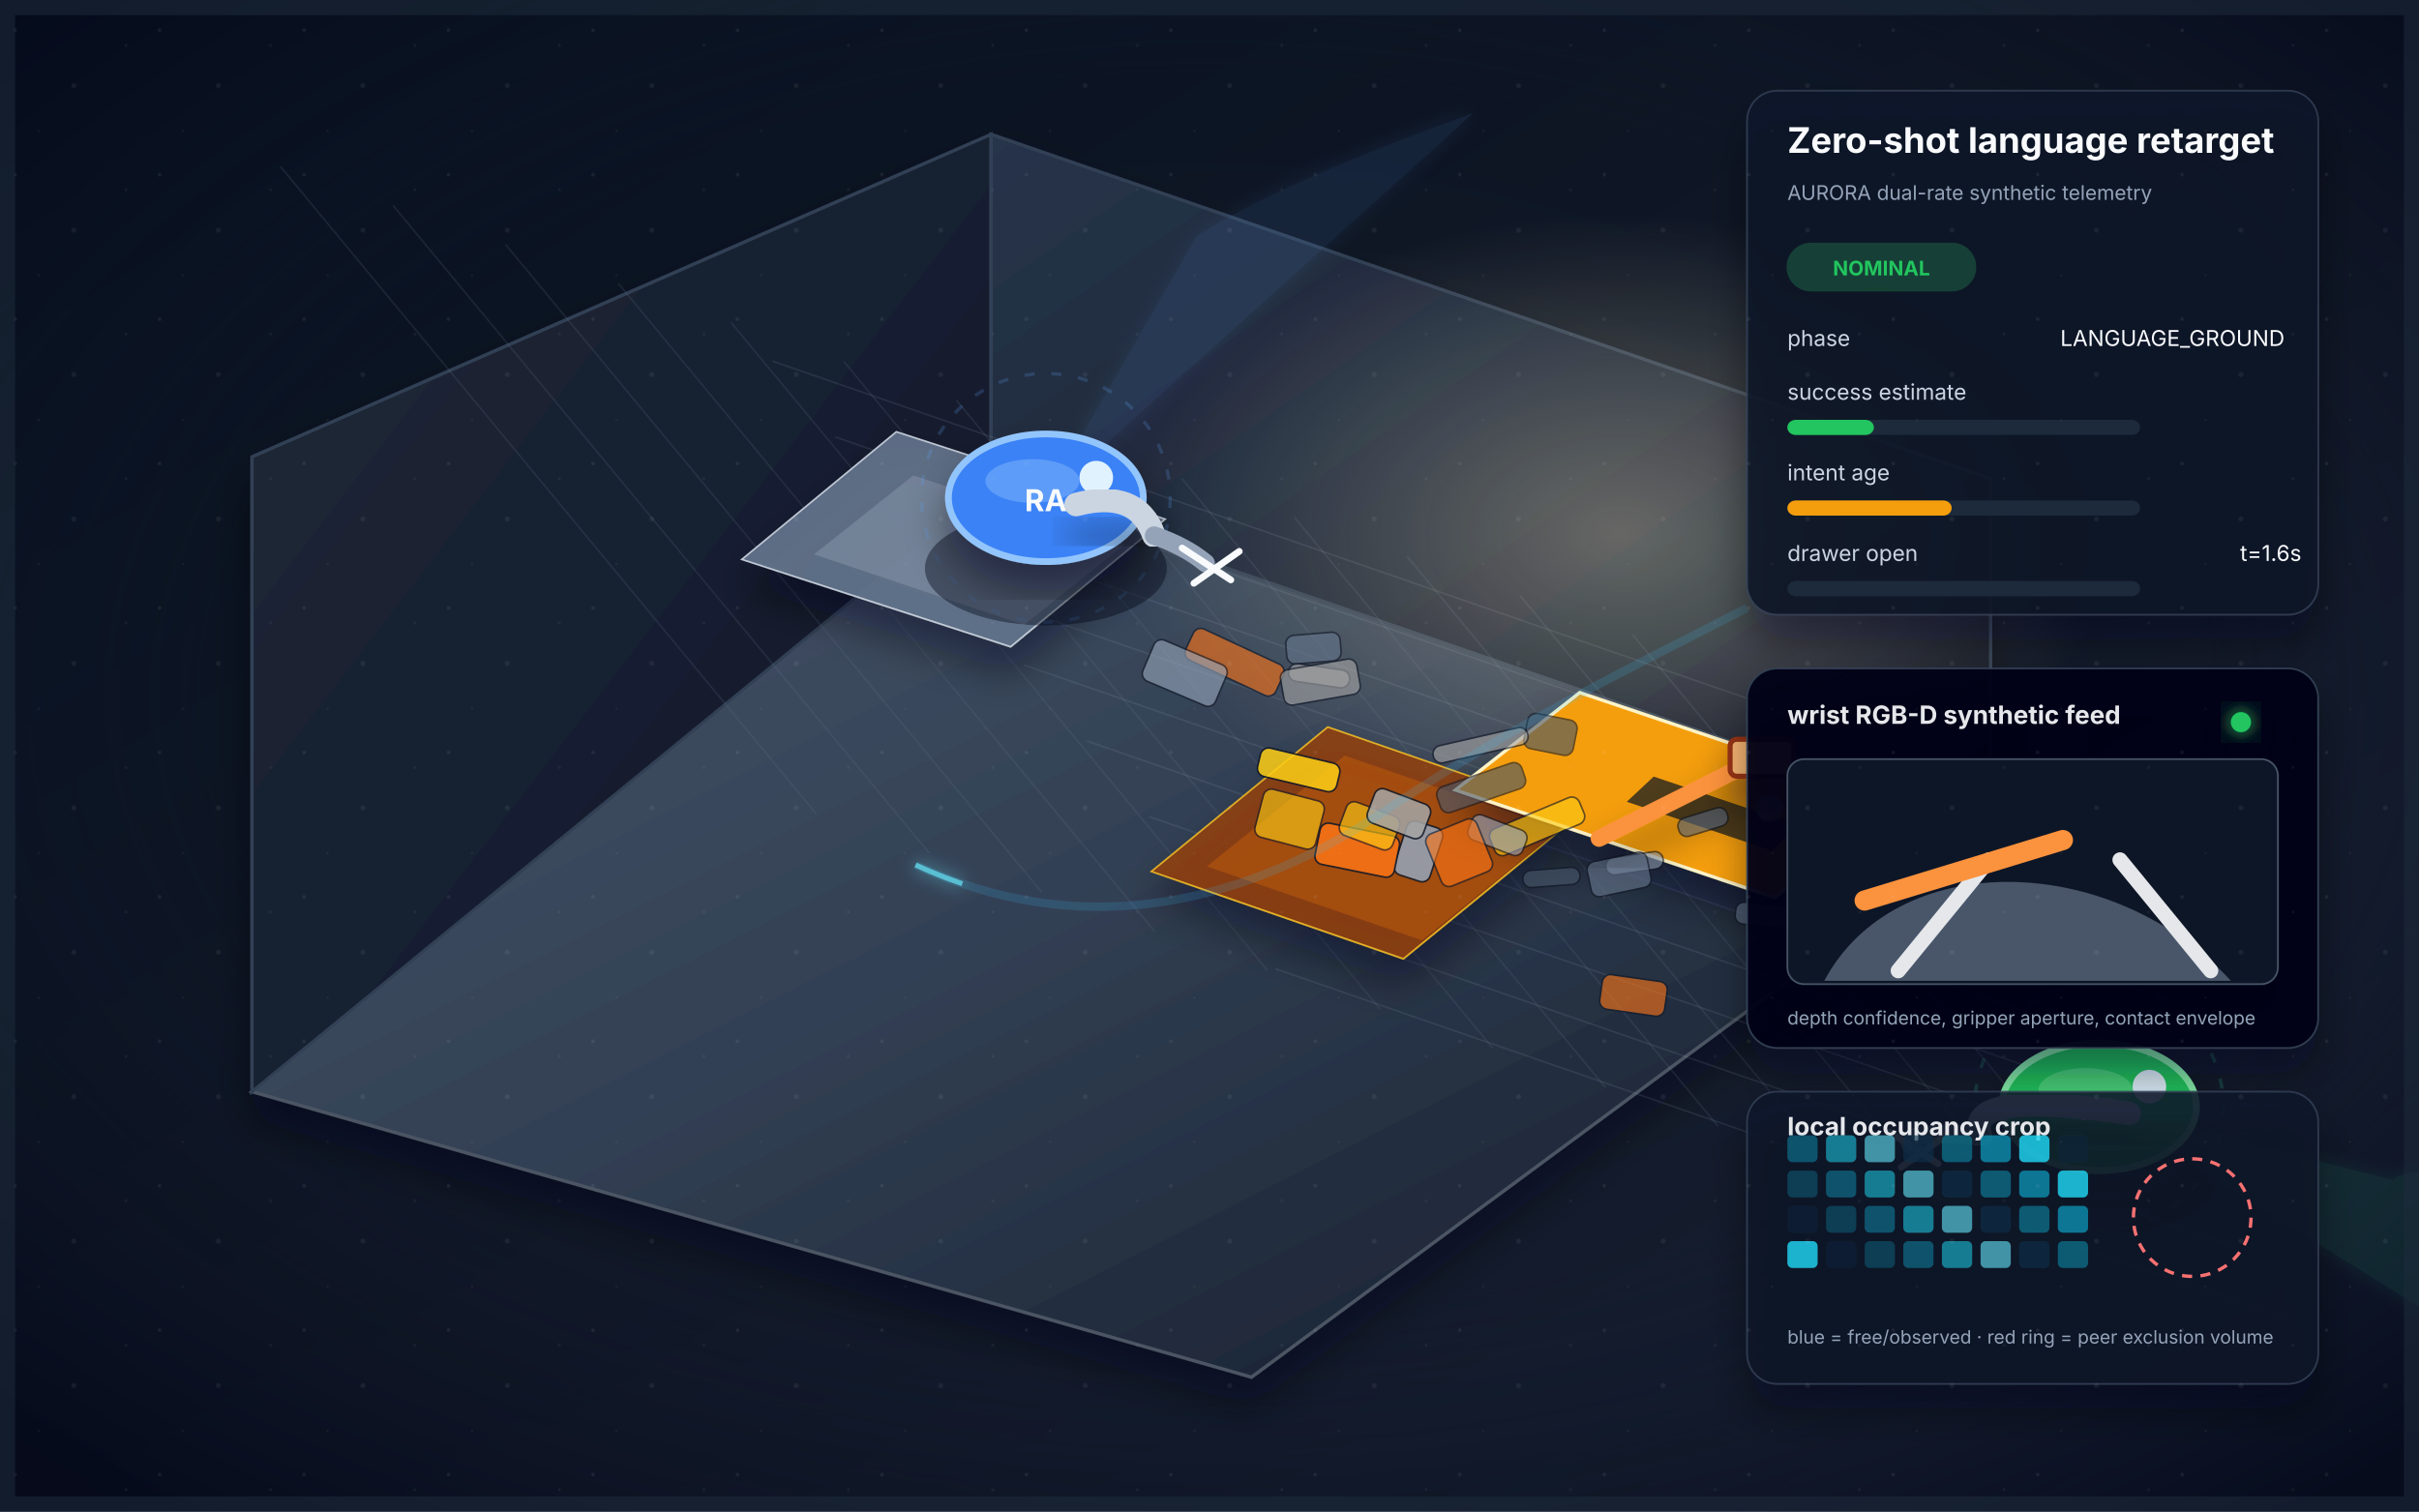
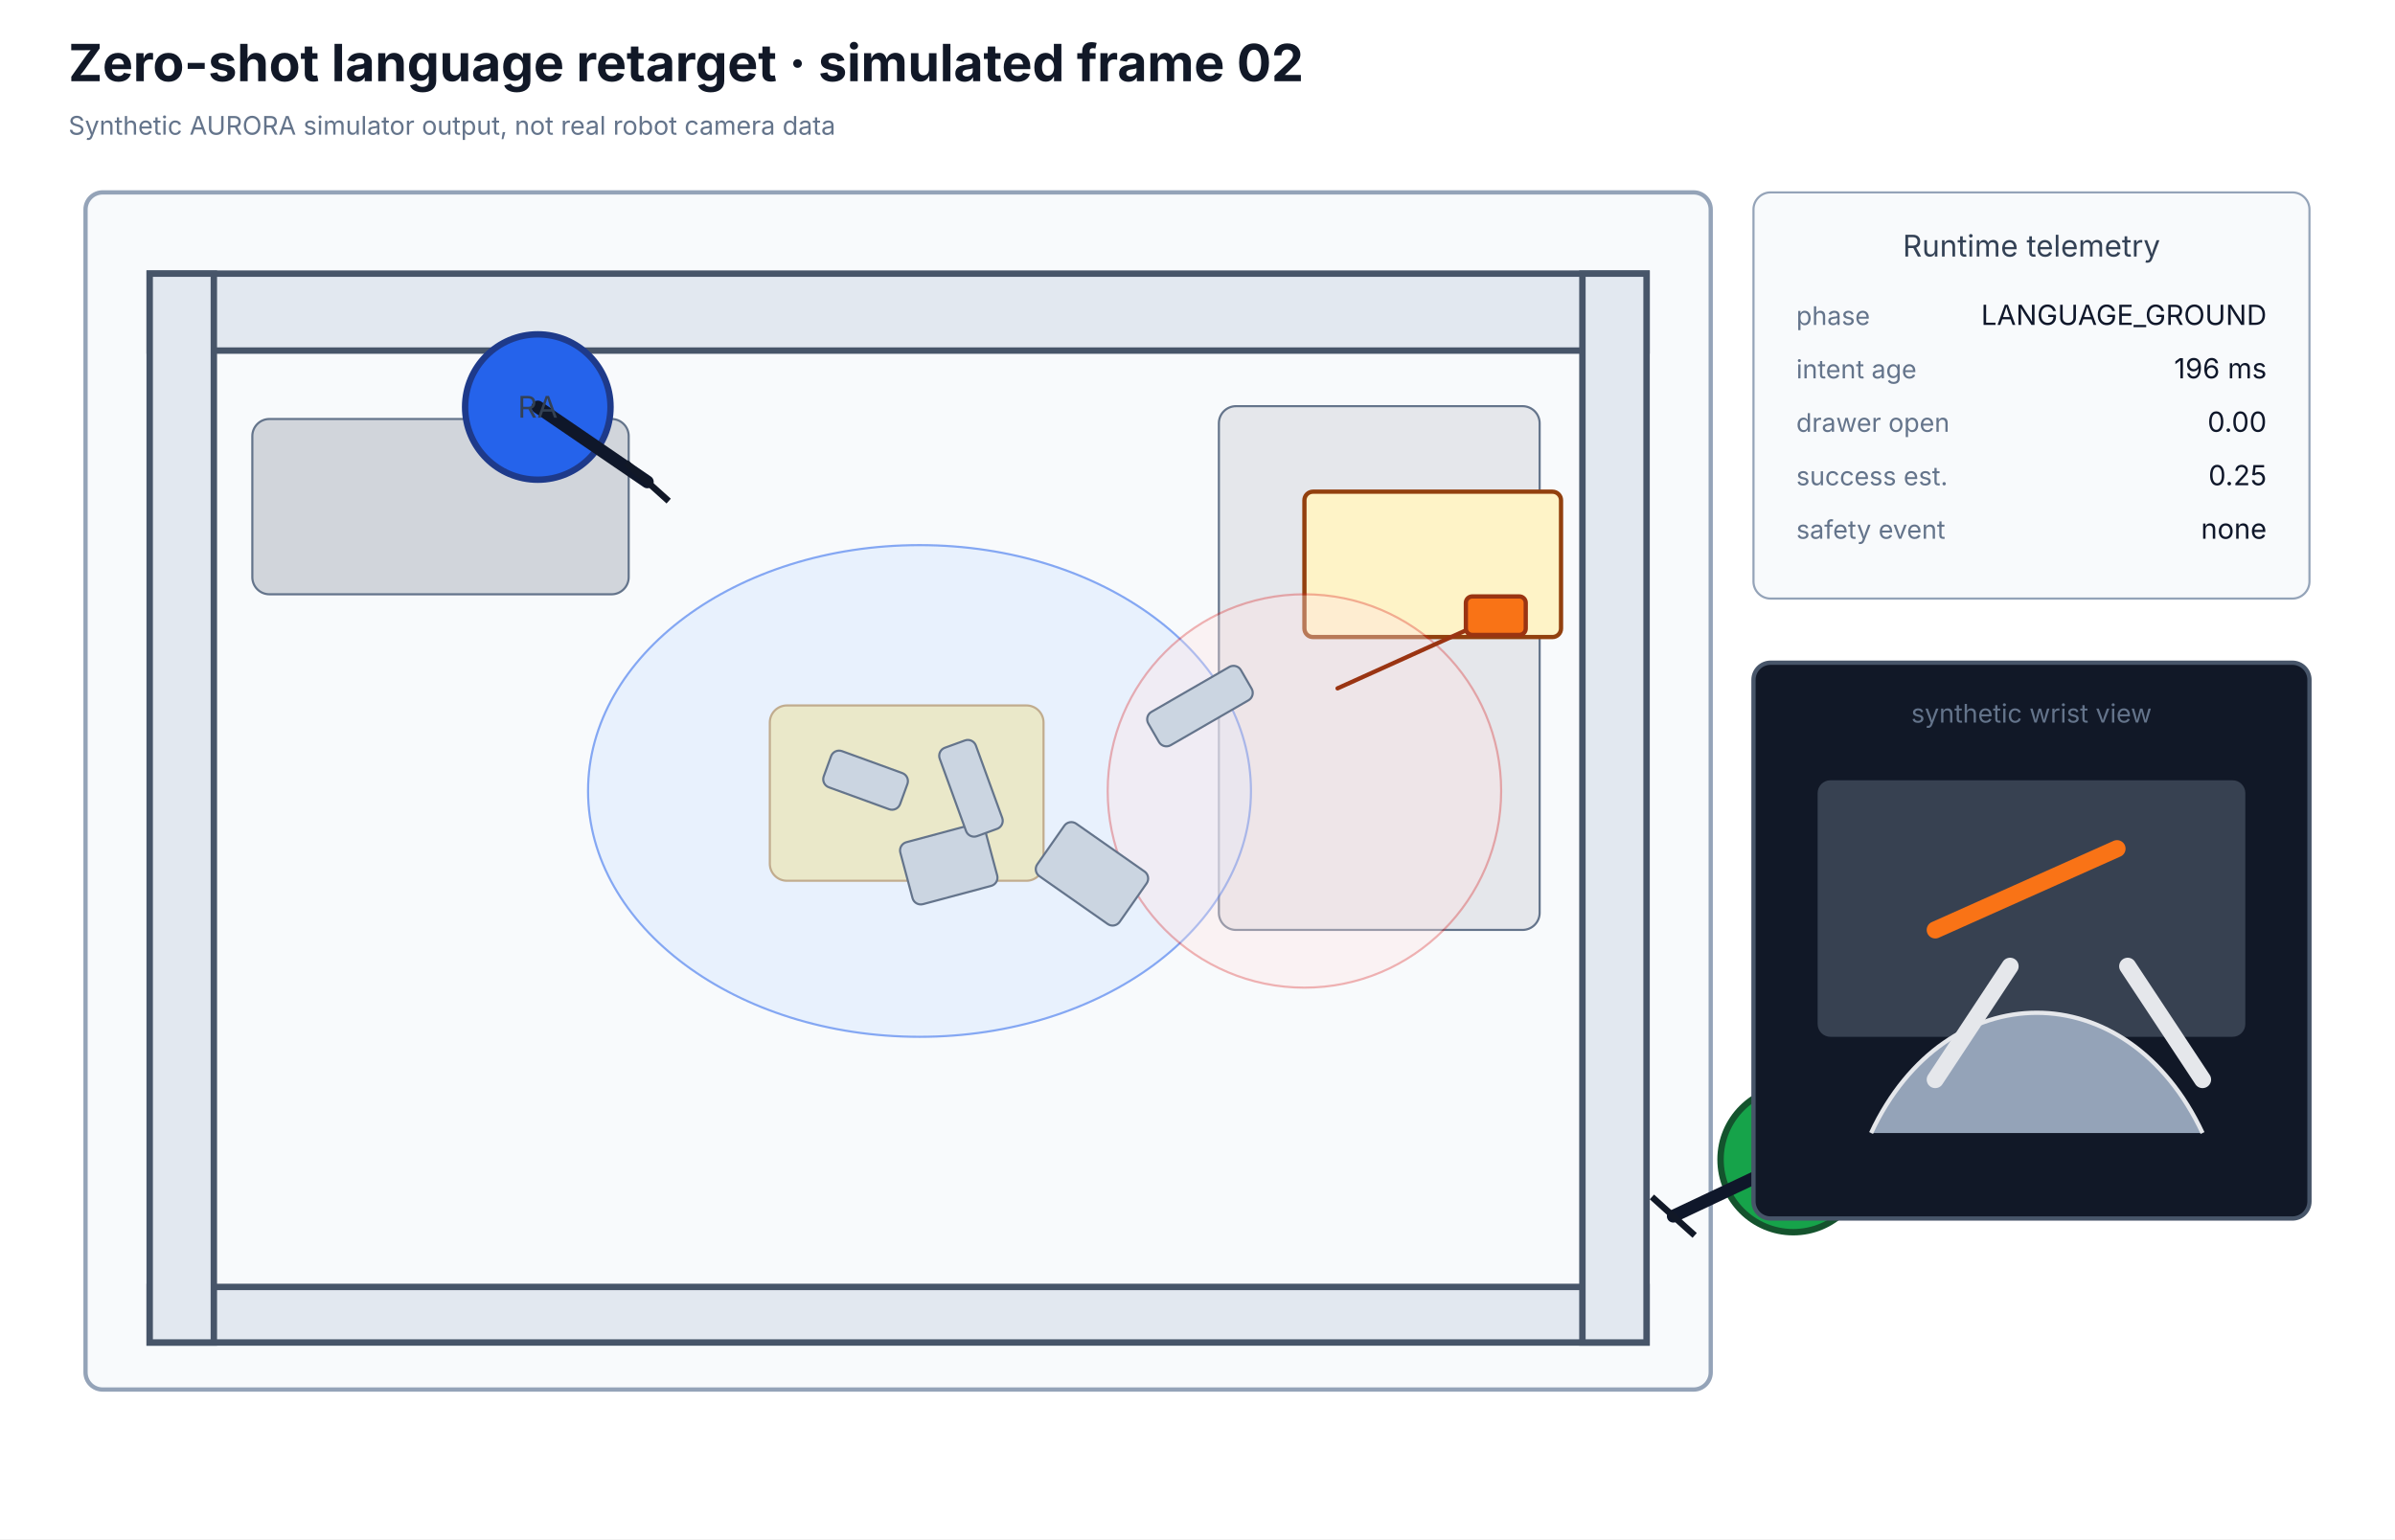
- <svg xmlns="http://www.w3.org/2000/svg" width="1440" height="900" viewBox="0 0 1440 900">
-   <defs>
-     <linearGradient id="bg" x1="0" y1="0" x2="1" y2="1">
-       <stop offset="0" stop-color="#07111f" />
-       <stop offset="0.55" stop-color="#111827" />
-       <stop offset="1" stop-color="#172033" />
-     </linearGradient>
-     <radialGradient id="vignette" cx="50%" cy="46%" r="70%">
-       <stop offset="0" stop-color="#ffffff" stop-opacity="0.07" />
-       <stop offset="0.58" stop-color="#0f172a" stop-opacity="0" />
-       <stop offset="1" stop-color="#020617" stop-opacity="0.82" />
-     </radialGradient>
-     <linearGradient id="floorGrad" x1="0" y1="0" x2="1" y2="1">
-       <stop offset="0" stop-color="#475569" />
-       <stop offset="0.45" stop-color="#334155" />
-       <stop offset="1" stop-color="#111827" />
-     </linearGradient>
-     <linearGradient id="wallLeft" x1="0" y1="0" x2="1" y2="1">
-       <stop offset="0" stop-color="#1f2937" />
-       <stop offset="1" stop-color="#0f172a" />
-     </linearGradient>
-     <linearGradient id="wallRight" x1="0" y1="0" x2="1" y2="1">
-       <stop offset="0" stop-color="#273449" />
-       <stop offset="1" stop-color="#111827" />
-     </linearGradient>
-     <radialGradient id="lamp" cx="50%" cy="50%" r="50%">
-       <stop offset="0" stop-color="#fef3c7" stop-opacity="0.60" />
-       <stop offset="1" stop-color="#fef3c7" stop-opacity="0" />
-     </radialGradient>
-     <pattern id="dust" width="86" height="86" patternUnits="userSpaceOnUse">
-       <circle cx="9" cy="18" r="1.1" fill="#e5e7eb" opacity="0.22" />
-       <circle cx="44" cy="51" r="1.5" fill="#f8fafc" opacity="0.18" />
-       <circle cx="75" cy="27" r="0.9" fill="#cbd5e1" opacity="0.18" />
-       <circle cx="23" cy="78" r="0.7" fill="#fef3c7" opacity="0.16" />
-     </pattern>
-     <filter id="softShadow" x="-30%" y="-30%" width="160%" height="160%">
-       <feDropShadow dx="0" dy="16" stdDeviation="12" flood-color="#020617" flood-opacity="0.45" />
-     </filter>
-     <filter id="glow" x="-50%" y="-50%" width="200%" height="200%">
-       <feGaussianBlur stdDeviation="5" result="coloredBlur" />
-       <feMerge>
-         <feMergeNode in="coloredBlur" />
-         <feMergeNode in="SourceGraphic" />
-       </feMerge>
-     </filter>
-   </defs>
-   <rect width="1440" height="900" fill="url(#bg)" />
-   <rect width="1440" height="900" fill="url(#vignette)" opacity="0.95" />
-   <g filter="url(#softShadow)">
-     <path d="M150 650 L590 290 L1185 495 L745 820 Z" fill="url(#floorGrad)" stroke="#4b5563" stroke-width="2" />
-     <path d="M150 650 L150 272 L590 80 L590 290 Z" fill="url(#wallLeft)" stroke="#334155" stroke-width="2" />
-     <path d="M590 80 L1185 285 L1185 495 L590 290 Z" fill="url(#wallRight)" stroke="#334155" stroke-width="2" />
-   </g>
-   <line x1="166.9" y1="99.1" x2="486.1" y2="484.8" stroke="#64748b" stroke-width="1" opacity="0.18" />
-   <line x1="234.0" y1="122.3" x2="553.2" y2="508.0" stroke="#64748b" stroke-width="1" opacity="0.18" />
-   <line x1="301.0" y1="145.6" x2="620.2" y2="531.3" stroke="#64748b" stroke-width="1" opacity="0.18" />
-   <line x1="368.1" y1="168.8" x2="687.3" y2="554.5" stroke="#64748b" stroke-width="1" opacity="0.18" />
-   <line x1="435.2" y1="192.0" x2="754.4" y2="577.7" stroke="#64748b" stroke-width="1" opacity="0.18" />
-   <line x1="502.3" y1="215.2" x2="821.5" y2="600.9" stroke="#64748b" stroke-width="1" opacity="0.18" />
-   <line x1="569.4" y1="238.4" x2="888.6" y2="624.1" stroke="#64748b" stroke-width="1" opacity="0.18" />
-   <line x1="636.4" y1="261.7" x2="955.6" y2="647.4" stroke="#64748b" stroke-width="1" opacity="0.18" />
-   <line x1="703.5" y1="284.9" x2="1022.7" y2="670.6" stroke="#64748b" stroke-width="1" opacity="0.18" />
-   <line x1="770.6" y1="308.1" x2="1089.8" y2="693.8" stroke="#64748b" stroke-width="1" opacity="0.18" />
-   <line x1="837.7" y1="331.3" x2="1156.9" y2="717.0" stroke="#64748b" stroke-width="1" opacity="0.18" />
-   <line x1="904.8" y1="354.5" x2="1224.0" y2="740.2" stroke="#64748b" stroke-width="1" opacity="0.18" />
-   <line x1="971.8" y1="377.8" x2="1291.0" y2="763.5" stroke="#64748b" stroke-width="1" opacity="0.18" />
-   <line x1="459.8" y1="215.0" x2="1068.2" y2="425.6" stroke="#94a3b8" stroke-width="1" opacity="0.14" />
-   <line x1="497.2" y1="260.2" x2="1105.6" y2="470.8" stroke="#94a3b8" stroke-width="1" opacity="0.14" />
-   <line x1="534.7" y1="305.5" x2="1143.1" y2="516.1" stroke="#94a3b8" stroke-width="1" opacity="0.14" />
-   <line x1="572.1" y1="350.7" x2="1180.5" y2="561.3" stroke="#94a3b8" stroke-width="1" opacity="0.14" />
-   <line x1="609.6" y1="396.0" x2="1218.0" y2="606.6" stroke="#94a3b8" stroke-width="1" opacity="0.14" />
-   <line x1="647.0" y1="441.2" x2="1255.4" y2="651.8" stroke="#94a3b8" stroke-width="1" opacity="0.14" />
-   <line x1="684.4" y1="486.4" x2="1292.8" y2="697.0" stroke="#94a3b8" stroke-width="1" opacity="0.14" />
-   <line x1="721.9" y1="531.7" x2="1330.3" y2="742.3" stroke="#94a3b8" stroke-width="1" opacity="0.14" />
-   <line x1="759.3" y1="576.9" x2="1367.7" y2="787.5" stroke="#94a3b8" stroke-width="1" opacity="0.14" />
-   <ellipse cx="965" cy="318" rx="290" ry="190" fill="url(#lamp)" opacity="0.55" />
-   <g filter="url(#softShadow)">
-     <path d="M533.6 257.1 l160 52 l-92 76 l-160 -52z" fill="#64748b" stroke="#cbd5e1" opacity="0.92" />
-     <path d="M543.6 283.1 l126 41 l-60 48 l-125 -42z" fill="#94a3b8" opacity="0.35" />
-   </g>
-   <g filter="url(#softShadow)">
-     <path d="M790.4 432.9 l150 52 l-105 86 l-150 -52z" fill="#92400e" stroke="#fbbf24" opacity="0.86" />
-     <path d="M800.4 449.9 l128 44 l-82 66 l-128 -44z" fill="#b45309" opacity="0.65" />
-   </g>
-   <g filter="url(#softShadow)">
-     <path d="M940.4 412.4 l190 64 l-74 58 l-190 -64z" fill="#f59e0b" stroke="#fef3c7" stroke-width="2" />
-     <path d="M984.4 462.4 l86 29 l-16 15 l-86 -29z" fill="#111827" opacity="0.72" />
-     <circle cx="1053.4" cy="481.4" r="8" fill="#fef3c7" />
-   </g>
-   <rect x="838.9" y="487.5" width="22.4" height="33.6" rx="5" fill="#94a3b8" stroke="#111827" opacity="0.86" transform="rotate(18.0 838.9 487.5)" />
-   <rect x="997.6" y="488.5" width="30.4" height="11.3" rx="5" fill="#64748b" stroke="#111827" opacity="0.62" transform="rotate(-17.1 997.6 488.5)" />
-   <rect x="753.3" y="468.7" width="37.4" height="29.6" rx="5" fill="#facc15" stroke="#111827" opacity="0.62" transform="rotate(14.6 753.3 468.7)" />
-   <rect x="767.9" y="394.4" width="36.6" height="10.7" rx="5" fill="#a3a3a3" stroke="#111827" opacity="0.62" transform="rotate(8.3 767.9 394.4)" />
-   <rect x="712.4" y="372.5" width="59.3" height="20.5" rx="5" fill="#f97316" stroke="#111827" opacity="0.62" transform="rotate(25.0 712.4 372.5)" />
-   <rect x="1061.7" y="571.2" width="32.5" height="13.5" rx="5" fill="#475569" stroke="#111827" opacity="0.86" transform="rotate(-14.2 1061.7 571.2)" />
-   <rect x="955.2" y="511.4" width="34.5" height="10.4" rx="5" fill="#94a3b8" stroke="#111827" opacity="0.62" transform="rotate(-8.3 955.2 511.4)" />
-   <rect x="765.0" y="378.7" width="32.5" height="17.1" rx="5" fill="#64748b" stroke="#111827" opacity="0.62" transform="rotate(-4.7 765.0 378.7)" />
-   <rect x="885.1" y="495.3" width="57.7" height="17.1" rx="5" fill="#facc15" stroke="#111827" opacity="0.62" transform="rotate(-22.7 885.1 495.3)" />
-   <rect x="761.4" y="399.6" width="46.2" height="21.4" rx="5" fill="#a3a3a3" stroke="#111827" opacity="0.62" transform="rotate(-10.0 761.4 399.6)" />
-   <rect x="786.8" y="489.2" width="48.2" height="25.0" rx="5" fill="#f97316" stroke="#111827" opacity="0.86" transform="rotate(11.4 786.8 489.2)" />
-   <rect x="910.4" y="423.9" width="29.9" height="21.3" rx="5" fill="#475569" stroke="#111827" opacity="0.62" transform="rotate(11.3 910.4 423.9)" />
-   <rect x="877.9" y="483.6" width="34.9" height="15.9" rx="5" fill="#94a3b8" stroke="#111827" opacity="0.62" transform="rotate(20.9 877.9 483.6)" />
-   <rect x="1033.7" y="536.7" width="41.6" height="13.1" rx="5" fill="#64748b" stroke="#111827" opacity="0.62" transform="rotate(5.7 1033.7 536.7)" />
-   <rect x="803.2" y="475.9" width="33.7" height="21.2" rx="5" fill="#facc15" stroke="#111827" opacity="0.62" transform="rotate(20.5 803.2 475.9)" />
-   <rect x="820.0" y="468.1" width="35.4" height="21.7" rx="5" fill="#a3a3a3" stroke="#111827" opacity="0.86" transform="rotate(20.6 820.0 468.1)" />
-   <rect x="954.5" y="579.6" width="39.1" height="20.9" rx="5" fill="#f97316" stroke="#111827" opacity="0.62" transform="rotate(8.1 954.5 579.6)" />
-   <rect x="906.1" y="518.6" width="34.2" height="10.3" rx="5" fill="#475569" stroke="#111827" opacity="0.62" transform="rotate(-4.3 906.1 518.6)" />
-   <rect x="688.8" y="379.3" width="47.1" height="26.6" rx="5" fill="#94a3b8" stroke="#111827" opacity="0.62" transform="rotate(23.0 688.8 379.3)" />
-   <rect x="943.8" y="514.0" width="36.5" height="21.4" rx="5" fill="#64748b" stroke="#111827" opacity="0.62" transform="rotate(-11.9 943.8 514.0)" />
-   <rect x="751.5" y="444.3" width="48.5" height="17.4" rx="5" fill="#facc15" stroke="#111827" opacity="0.86" transform="rotate(13.4 751.5 444.3)" />
-   <rect x="852.0" y="445.1" width="57.8" height="10.5" rx="5" fill="#a3a3a3" stroke="#111827" opacity="0.62" transform="rotate(-12.9 852.0 445.1)" />
-   <rect x="847.2" y="498.3" width="32.6" height="33.6" rx="5" fill="#f97316" stroke="#111827" opacity="0.62" transform="rotate(-22.1 847.2 498.3)" />
-   <rect x="853.9" y="470.0" width="53.3" height="16.1" rx="5" fill="#475569" stroke="#111827" opacity="0.62" transform="rotate(-18.9 853.9 470.0)" />
-   <path d="M622.6 296.4 l90.0 -155.9 q46 -30 164.4 -73.2 z" fill="#60a5fa" opacity="0.10" filter="url(#glow)" />
-   <circle cx="622.6" cy="296.4" r="74" fill="none" stroke="#60a5fa" stroke-width="2" opacity="0.20" stroke-dasharray="6 10" />
-   <path d="M1249.5 659.0 l174.7 43.5 q46 -30 115.7 137.9 z" fill="#34d399" opacity="0.10" filter="url(#glow)" />
-   <circle cx="1249.5" cy="659.0" r="74" fill="none" stroke="#34d399" stroke-width="2" opacity="0.20" stroke-dasharray="6 10" />
-   <g filter="url(#softShadow)">
-     <path d="M951.9 499.2 L1043.9 453.2" stroke="#fb923c" stroke-width="10" stroke-linecap="round" />
-     <rect x="1029.9" y="440.2" width="38" height="22" rx="4" fill="#fdba74" stroke="#9a3412" stroke-width="3" />
-   </g>
-   <ellipse cx="622.6" cy="338.4" rx="72" ry="34" fill="#020617" opacity="0.42" />
-   <g filter="url(#softShadow)">
-     <ellipse cx="622.6" cy="296.4" rx="58" ry="38" fill="#3b82f6" stroke="#93c5fd" stroke-width="4" />
-     <ellipse cx="614.6" cy="286.4" rx="28" ry="13" fill="#93c5fd" opacity="0.38" />
-     <circle cx="652.6" cy="284.4" r="10" fill="#e0f2fe" />
-     <text x="622.6" y="304.4" font-family="Inter,Arial,sans-serif" font-size="18" font-weight="700" text-anchor="middle" fill="#f8fafc">RA</text>
-   </g>
-   <path d="M640.6 300.4 Q677.0 290.9 687.0 318.9" stroke="#cbd5e1" stroke-width="14" stroke-linecap="round" fill="none" filter="url(#softShadow)" />
-   <path d="M687.0 318.9 Q705.7 325.3 717.7 335.3" stroke="#94a3b8" stroke-width="11" stroke-linecap="round" fill="none" />
-   <path d="M703.7 326.3 L732.7 345.3 M710.7 347.3 L737.7 328.3" stroke="#f8fafc" stroke-width="4" stroke-linecap="round" />
-   <ellipse cx="1249.5" cy="701.0" rx="72" ry="34" fill="#020617" opacity="0.42" />
-   <g filter="url(#softShadow)">
-     <ellipse cx="1249.5" cy="659.0" rx="58" ry="38" fill="#22c55e" stroke="#86efac" stroke-width="4" />
-     <ellipse cx="1241.5" cy="649.0" rx="28" ry="13" fill="#86efac" opacity="0.38" />
-     <circle cx="1279.5" cy="647.0" r="10" fill="#e0f2fe" />
-     <text x="1249.5" y="667.0" font-family="Inter,Arial,sans-serif" font-size="18" font-weight="700" text-anchor="middle" fill="#f8fafc">RB</text>
-   </g>
-   <path d="M1267.5 663.0 Q1168.9 648.1 1178.9 676.1" stroke="#cbd5e1" stroke-width="14" stroke-linecap="round" fill="none" filter="url(#softShadow)" />
-   <path d="M1178.9 676.1 Q1126.7 673.0 1138.7 683.0" stroke="#94a3b8" stroke-width="11" stroke-linecap="round" fill="none" />
-   <path d="M1124.7 674.0 L1153.7 693.0 M1131.7 695.0 L1158.7 676.0" stroke="#f8fafc" stroke-width="4" stroke-linecap="round" />
-   <path d="M545 515 C642 560, 735 540, 818 487 C903 430, 970 398, 1040 362" fill="none" stroke="#38bdf8" stroke-width="5" opacity="0.16" />
-   <path d="M545 515 C642 560, 735 540, 818 487 C903 430, 970 398, 1040 362" fill="none" stroke="#67e8f9" stroke-width="3" opacity="0.72" stroke-dasharray="30.0 800" filter="url(#glow)" />
-   <g filter="url(#softShadow)">
-     <rect x="1040" y="54" width="340" height="312" rx="18" fill="#0f172a" opacity="0.88" stroke="#334155" />
-     <text x="1064" y="91" font-family="Inter,Arial,sans-serif" font-size="21" font-weight="700" fill="#f8fafc">Zero-shot language retarget</text>
-     <text x="1064" y="119" font-family="Inter,Arial,sans-serif" font-size="12" fill="#94a3b8">AURORA dual-rate synthetic telemetry</text>
-     <rect x="1064" y="145" width="112" height="28" rx="14" fill="#22c55e" opacity="0.23" stroke="#22c55e" />
-     <text x="1120" y="164" font-family="Inter,Arial,sans-serif" font-size="12" font-weight="700" text-anchor="middle" fill="#22c55e">NOMINAL</text>
-     <text x="1064" y="206" font-family="Inter,Arial,sans-serif" font-size="13" fill="#cbd5e1">phase</text>
-     <text x="1360" y="206" font-family="Inter,Arial,sans-serif" font-size="13" text-anchor="end" fill="#f8fafc">LANGUAGE_GROUND</text>
-     <text x="1064" y="238" font-family="Inter,Arial,sans-serif" font-size="13" fill="#cbd5e1">success estimate</text>
-     <rect x="1064" y="250" width="210" height="9" rx="5" fill="#1e293b" />
-     <rect x="1064" y="250" width="51.5" height="9" rx="5" fill="#22c55e" />
-     <text x="1064" y="286" font-family="Inter,Arial,sans-serif" font-size="13" fill="#cbd5e1">intent age</text>
-     <rect x="1064" y="298" width="210" height="9" rx="5" fill="#1e293b" />
-     <rect x="1064" y="298" width="97.8" height="9" rx="5" fill="#f59e0b" />
-     <text x="1064" y="334" font-family="Inter,Arial,sans-serif" font-size="13" fill="#cbd5e1">drawer open</text>
-     <rect x="1064" y="346" width="210" height="9" rx="5" fill="#1e293b" />
-     <rect x="1064" y="346" width="0.0" height="9" rx="5" fill="#38bdf8" />
-     <text x="1370" y="334" font-family="Inter,Arial,sans-serif" font-size="13" text-anchor="end" fill="#f8fafc">t=1.6s</text>
-   </g>
-   <g filter="url(#softShadow)">
-     <rect x="1040" y="398" width="340" height="226" rx="18" fill="#020617" opacity="0.94" stroke="#334155" />
-     <text x="1064" y="431" font-family="Inter,Arial,sans-serif" font-size="15" font-weight="700" fill="#e5e7eb">wrist RGB-D synthetic feed</text>
-     <rect x="1064" y="452" width="292" height="134" rx="10" fill="#111827" stroke="#475569" />
-     <path d="M1086 584 C1128 505, 1256 506, 1328 584" fill="#64748b" opacity="0.68" />
-     <line x1="1130" y1="578" x2="1184" y2="512" stroke="#e5e7eb" stroke-width="9" stroke-linecap="round" />
-     <line x1="1262" y1="512" x2="1316" y2="578" stroke="#e5e7eb" stroke-width="9" stroke-linecap="round" />
-     <path d="M1110 536.2 L1228 500.2" stroke="#fb923c" stroke-width="12" stroke-linecap="round" />
-     <circle cx="1334" cy="430" r="6" fill="#22c55e" filter="url(#glow)" />
-     <text x="1064" y="610" font-family="Inter,Arial,sans-serif" font-size="11" fill="#94a3b8">depth confidence, gripper aperture, contact envelope</text>
-   </g>
-   <g filter="url(#softShadow)">
-     <rect x="1040" y="650" width="340" height="174" rx="18" fill="#0f172a" opacity="0.88" stroke="#334155" />
-     <text x="1064" y="676" font-family="Inter,Arial,sans-serif" font-size="15" font-weight="700" fill="#e5e7eb">local occupancy crop</text>
-     <rect x="1064" y="676" width="18" height="16" rx="3" fill="#0891b2" opacity="0.47" />
-     <rect x="1087" y="676" width="18" height="16" rx="3" fill="#22d3ee" opacity="0.53" />
-     <rect x="1110" y="676" width="18" height="16" rx="3" fill="#67e8f9" opacity="0.59" />
-     <rect x="1133" y="676" width="18" height="16" rx="3" fill="#082f49" opacity="0.65" />
-     <rect x="1156" y="676" width="18" height="16" rx="3" fill="#0e7490" opacity="0.71" />
-     <rect x="1179" y="676" width="18" height="16" rx="3" fill="#0891b2" opacity="0.77" />
-     <rect x="1202" y="676" width="18" height="16" rx="3" fill="#22d3ee" opacity="0.83" />
-     <rect x="1225" y="676" width="18" height="16" rx="3" fill="#082f49" opacity="0.35" />
-     <rect x="1064" y="697" width="18" height="16" rx="3" fill="#0e7490" opacity="0.41" />
-     <rect x="1087" y="697" width="18" height="16" rx="3" fill="#0891b2" opacity="0.47" />
-     <rect x="1110" y="697" width="18" height="16" rx="3" fill="#22d3ee" opacity="0.53" />
-     <rect x="1133" y="697" width="18" height="16" rx="3" fill="#67e8f9" opacity="0.59" />
-     <rect x="1156" y="697" width="18" height="16" rx="3" fill="#082f49" opacity="0.65" />
-     <rect x="1179" y="697" width="18" height="16" rx="3" fill="#0e7490" opacity="0.71" />
-     <rect x="1202" y="697" width="18" height="16" rx="3" fill="#0891b2" opacity="0.77" />
-     <rect x="1225" y="697" width="18" height="16" rx="3" fill="#22d3ee" opacity="0.83" />
-     <rect x="1064" y="718" width="18" height="16" rx="3" fill="#082f49" opacity="0.35" />
-     <rect x="1087" y="718" width="18" height="16" rx="3" fill="#0e7490" opacity="0.41" />
-     <rect x="1110" y="718" width="18" height="16" rx="3" fill="#0891b2" opacity="0.47" />
-     <rect x="1133" y="718" width="18" height="16" rx="3" fill="#22d3ee" opacity="0.53" />
-     <rect x="1156" y="718" width="18" height="16" rx="3" fill="#67e8f9" opacity="0.59" />
-     <rect x="1179" y="718" width="18" height="16" rx="3" fill="#082f49" opacity="0.65" />
-     <rect x="1202" y="718" width="18" height="16" rx="3" fill="#0e7490" opacity="0.71" />
-     <rect x="1225" y="718" width="18" height="16" rx="3" fill="#0891b2" opacity="0.77" />
-     <rect x="1064" y="739" width="18" height="16" rx="3" fill="#22d3ee" opacity="0.83" />
-     <rect x="1087" y="739" width="18" height="16" rx="3" fill="#082f49" opacity="0.35" />
-     <rect x="1110" y="739" width="18" height="16" rx="3" fill="#0e7490" opacity="0.41" />
-     <rect x="1133" y="739" width="18" height="16" rx="3" fill="#0891b2" opacity="0.47" />
-     <rect x="1156" y="739" width="18" height="16" rx="3" fill="#22d3ee" opacity="0.53" />
-     <rect x="1179" y="739" width="18" height="16" rx="3" fill="#67e8f9" opacity="0.59" />
-     <rect x="1202" y="739" width="18" height="16" rx="3" fill="#082f49" opacity="0.65" />
-     <rect x="1225" y="739" width="18" height="16" rx="3" fill="#0e7490" opacity="0.71" />
-     <rect x="1270" y="690" width="70" height="70" rx="35" fill="none" stroke="#f87171" stroke-width="2" stroke-dasharray="6 5" />
-     <text x="1064" y="800" font-family="Inter,Arial,sans-serif" font-size="11" fill="#94a3b8">blue = free/observed · red ring = peer exclusion volume</text>
-   </g>
-   <rect x="0" y="0" width="1440" height="900" fill="url(#dust)" opacity="0.33" />
-   <rect x="0" y="0" width="1440" height="900" fill="none" stroke="#1e293b" stroke-width="18" opacity="0.55" />
+ <svg xmlns="http://www.w3.org/2000/svg" width="1120" height="720" viewBox="0 0 1120 720">
+   <style>text{font-family:Inter,Arial,sans-serif}.title{font-size:24px;font-weight:700;fill:#111827}.label{font-size:14px;fill:#334155}.small{font-size:12px;fill:#64748b}.hud{font-size:13px;fill:#0f172a}.wall{fill:#e2e8f0;stroke:#475569;stroke-width:3}.floor{fill:#f8fafc}.zone{fill:#dbeafe;stroke:#2563eb;stroke-width:1;opacity:.55}.danger{fill:#fee2e2;stroke:#dc2626;stroke-width:1}.drawer{fill:#fef3c7;stroke:#92400e;stroke-width:2}.clutter{fill:#cbd5e1;stroke:#64748b;stroke-width:1}.tool{fill:#f97316;stroke:#9a3412;stroke-width:2}.robotA{fill:#2563eb;stroke:#1e3a8a;stroke-width:3}.robotB{fill:#16a34a;stroke:#14532d;stroke-width:3}.arm{stroke:#0f172a;stroke-width:6;stroke-linecap:round}.grip{stroke:#111827;stroke-width:3}</style>
+   <rect width="100%" height="100%" fill="#ffffff" />
+   <text x="32.0" y="38.0" class="title" text-anchor="start">Zero-shot language retarget · simulated frame 02</text>
+   <text x="32.0" y="63.0" class="small" text-anchor="start">Synthetic AURORA simulator output, not real robot camera data</text>
+   <rect x="40" y="90" width="760" height="560" rx="8" class="floor" stroke="#94a3b8" stroke-width="2" />
+   <rect x="70" y="128" width="700" height="36" class="wall" />
+   <rect x="70" y="602" width="700" height="26" class="wall" />
+   <rect x="70" y="128" width="30" height="500" class="wall" />
+   <rect x="740" y="128" width="30" height="500" class="wall" />
+   <rect x="118" y="196" width="176" height="82" rx="8" fill="#d1d5db" stroke="#64748b" />
+   <rect x="570" y="190" width="150" height="245" rx="8" fill="#e5e7eb" stroke="#64748b" />
+   <rect x="610.0" y="230" width="120.0" height="68" rx="4" class="drawer" />
+   <rect x="360" y="330" width="128" height="82" rx="8" fill="#fde68a" stroke="#a16207" />
+   <ellipse cx="430" cy="370" rx="155" ry="115" class="zone" />
+   <circle cx="610" cy="370" r="92" class="danger" opacity=".35" />
+   <rect x="390" y="350" width="38" height="18" rx="4" class="clutter" transform="rotate(20 390 350)" />
+   <rect x="420" y="395" width="41" height="30" rx="4" class="clutter" transform="rotate(-15 420 395)" />
+   <rect x="455" y="345" width="44" height="18" rx="4" class="clutter" transform="rotate(70 455 345)" />
+   <rect x="500" y="383" width="47" height="30" rx="4" class="clutter" transform="rotate(35 500 383)" />
+   <rect x="535" y="335" width="50" height="18" rx="4" class="clutter" transform="rotate(-30 535 335)" />
+   <path d="M 625.5 322.0 L 698.5 289.0" class="tool" stroke-width="8" stroke-linecap="round" />
+   <rect x="685.5" y="279.0" width="28" height="18" rx="3" class="tool" />
+   <circle cx="251.5" cy="190.4" r="34" class="robotA" />
+   <line x1="251.5" y1="190.4" x2="302.7" y2="225.4" class="arm" />
+   <line x1="292.7" y1="216.4" x2="312.7" y2="234.4" class="grip" />
+   <text x="251.5" y="195.4" class="label" text-anchor="middle">RA</text>
+   <circle cx="838.6" cy="542.4" r="34" class="robotB" />
+   <line x1="838.6" y1="542.4" x2="782.5" y2="568.9" class="arm" />
+   <line x1="772.5" y1="559.9" x2="792.5" y2="577.9" class="grip" />
+   <text x="838.6" y="547.4" class="label" text-anchor="middle">RB</text>
+   <rect x="820" y="90" width="260" height="190" rx="8" fill="#f8fafc" stroke="#94a3b8" />
+   <text x="950.0" y="120.0" class="label" text-anchor="middle">Runtime telemetry</text>
+   <text x="840.0" y="152.0" class="small" text-anchor="start">phase</text>
+   <text x="1060.0" y="152.0" class="hud" text-anchor="end">LANGUAGE_GROUND</text>
+   <text x="840.0" y="177.0" class="small" text-anchor="start">intent age</text>
+   <text x="1060.0" y="177.0" class="hud" text-anchor="end">196 ms</text>
+   <text x="840.0" y="202.0" class="small" text-anchor="start">drawer open</text>
+   <text x="1060.0" y="202.0" class="hud" text-anchor="end">0.00</text>
+   <text x="840.0" y="227.0" class="small" text-anchor="start">success est.</text>
+   <text x="1060.0" y="227.0" class="hud" text-anchor="end">0.25</text>
+   <text x="840.0" y="252.0" class="small" text-anchor="start">safety event</text>
+   <text x="1060.0" y="252.0" class="hud" text-anchor="end">none</text>
+   <rect x="820" y="310" width="260" height="260" rx="8" fill="#111827" stroke="#475569" stroke-width="2" />
+   <text x="950.0" y="338.0" class="small" text-anchor="middle">synthetic wrist view</text>
+   <rect x="850" y="365" width="200" height="120" rx="6" fill="#374151" />
+   <path d="M 875 530 C 910 455, 995 455, 1030 530" fill="#94a3b8" stroke="#e5e7eb" stroke-width="2" />
+   <line x1="905" y1="505" x2="940" y2="452" stroke="#e5e7eb" stroke-width="8" stroke-linecap="round" />
+   <line x1="995" y1="452" x2="1030" y2="505" stroke="#e5e7eb" stroke-width="8" stroke-linecap="round" />
+   <path d="M 905 435 L 990 397" stroke="#f97316" stroke-width="8" stroke-linecap="round" />
</svg>
